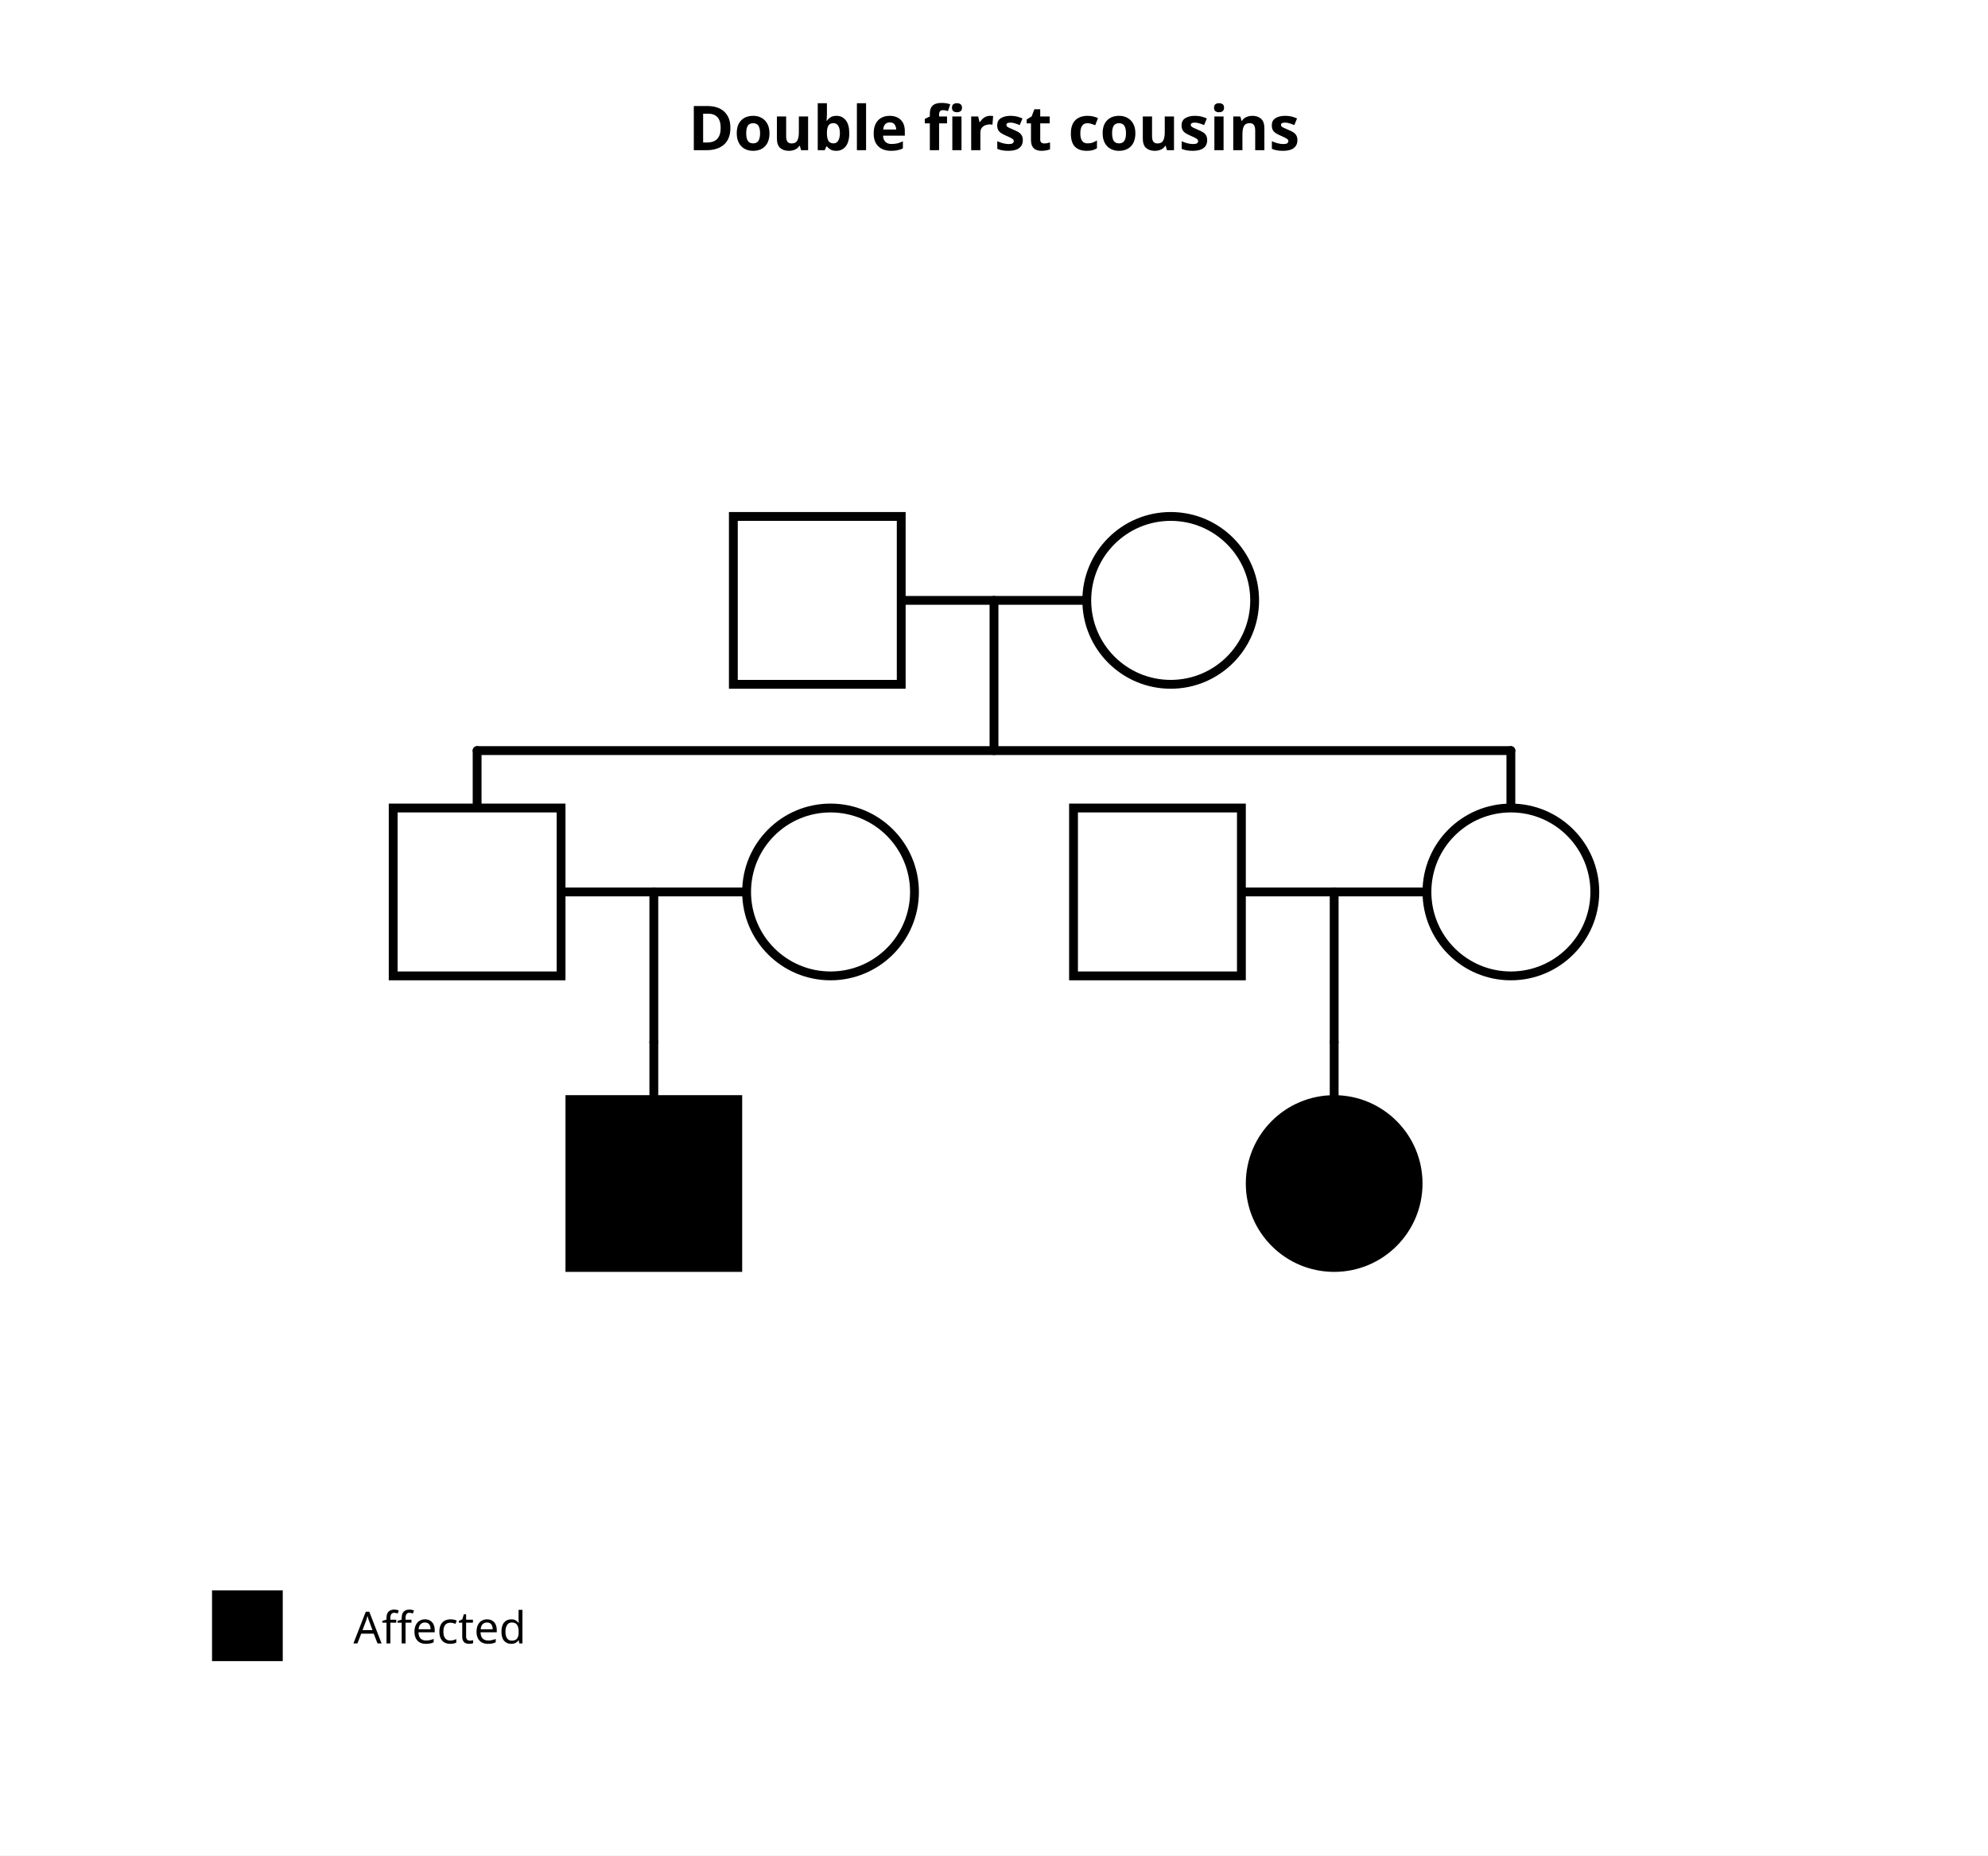
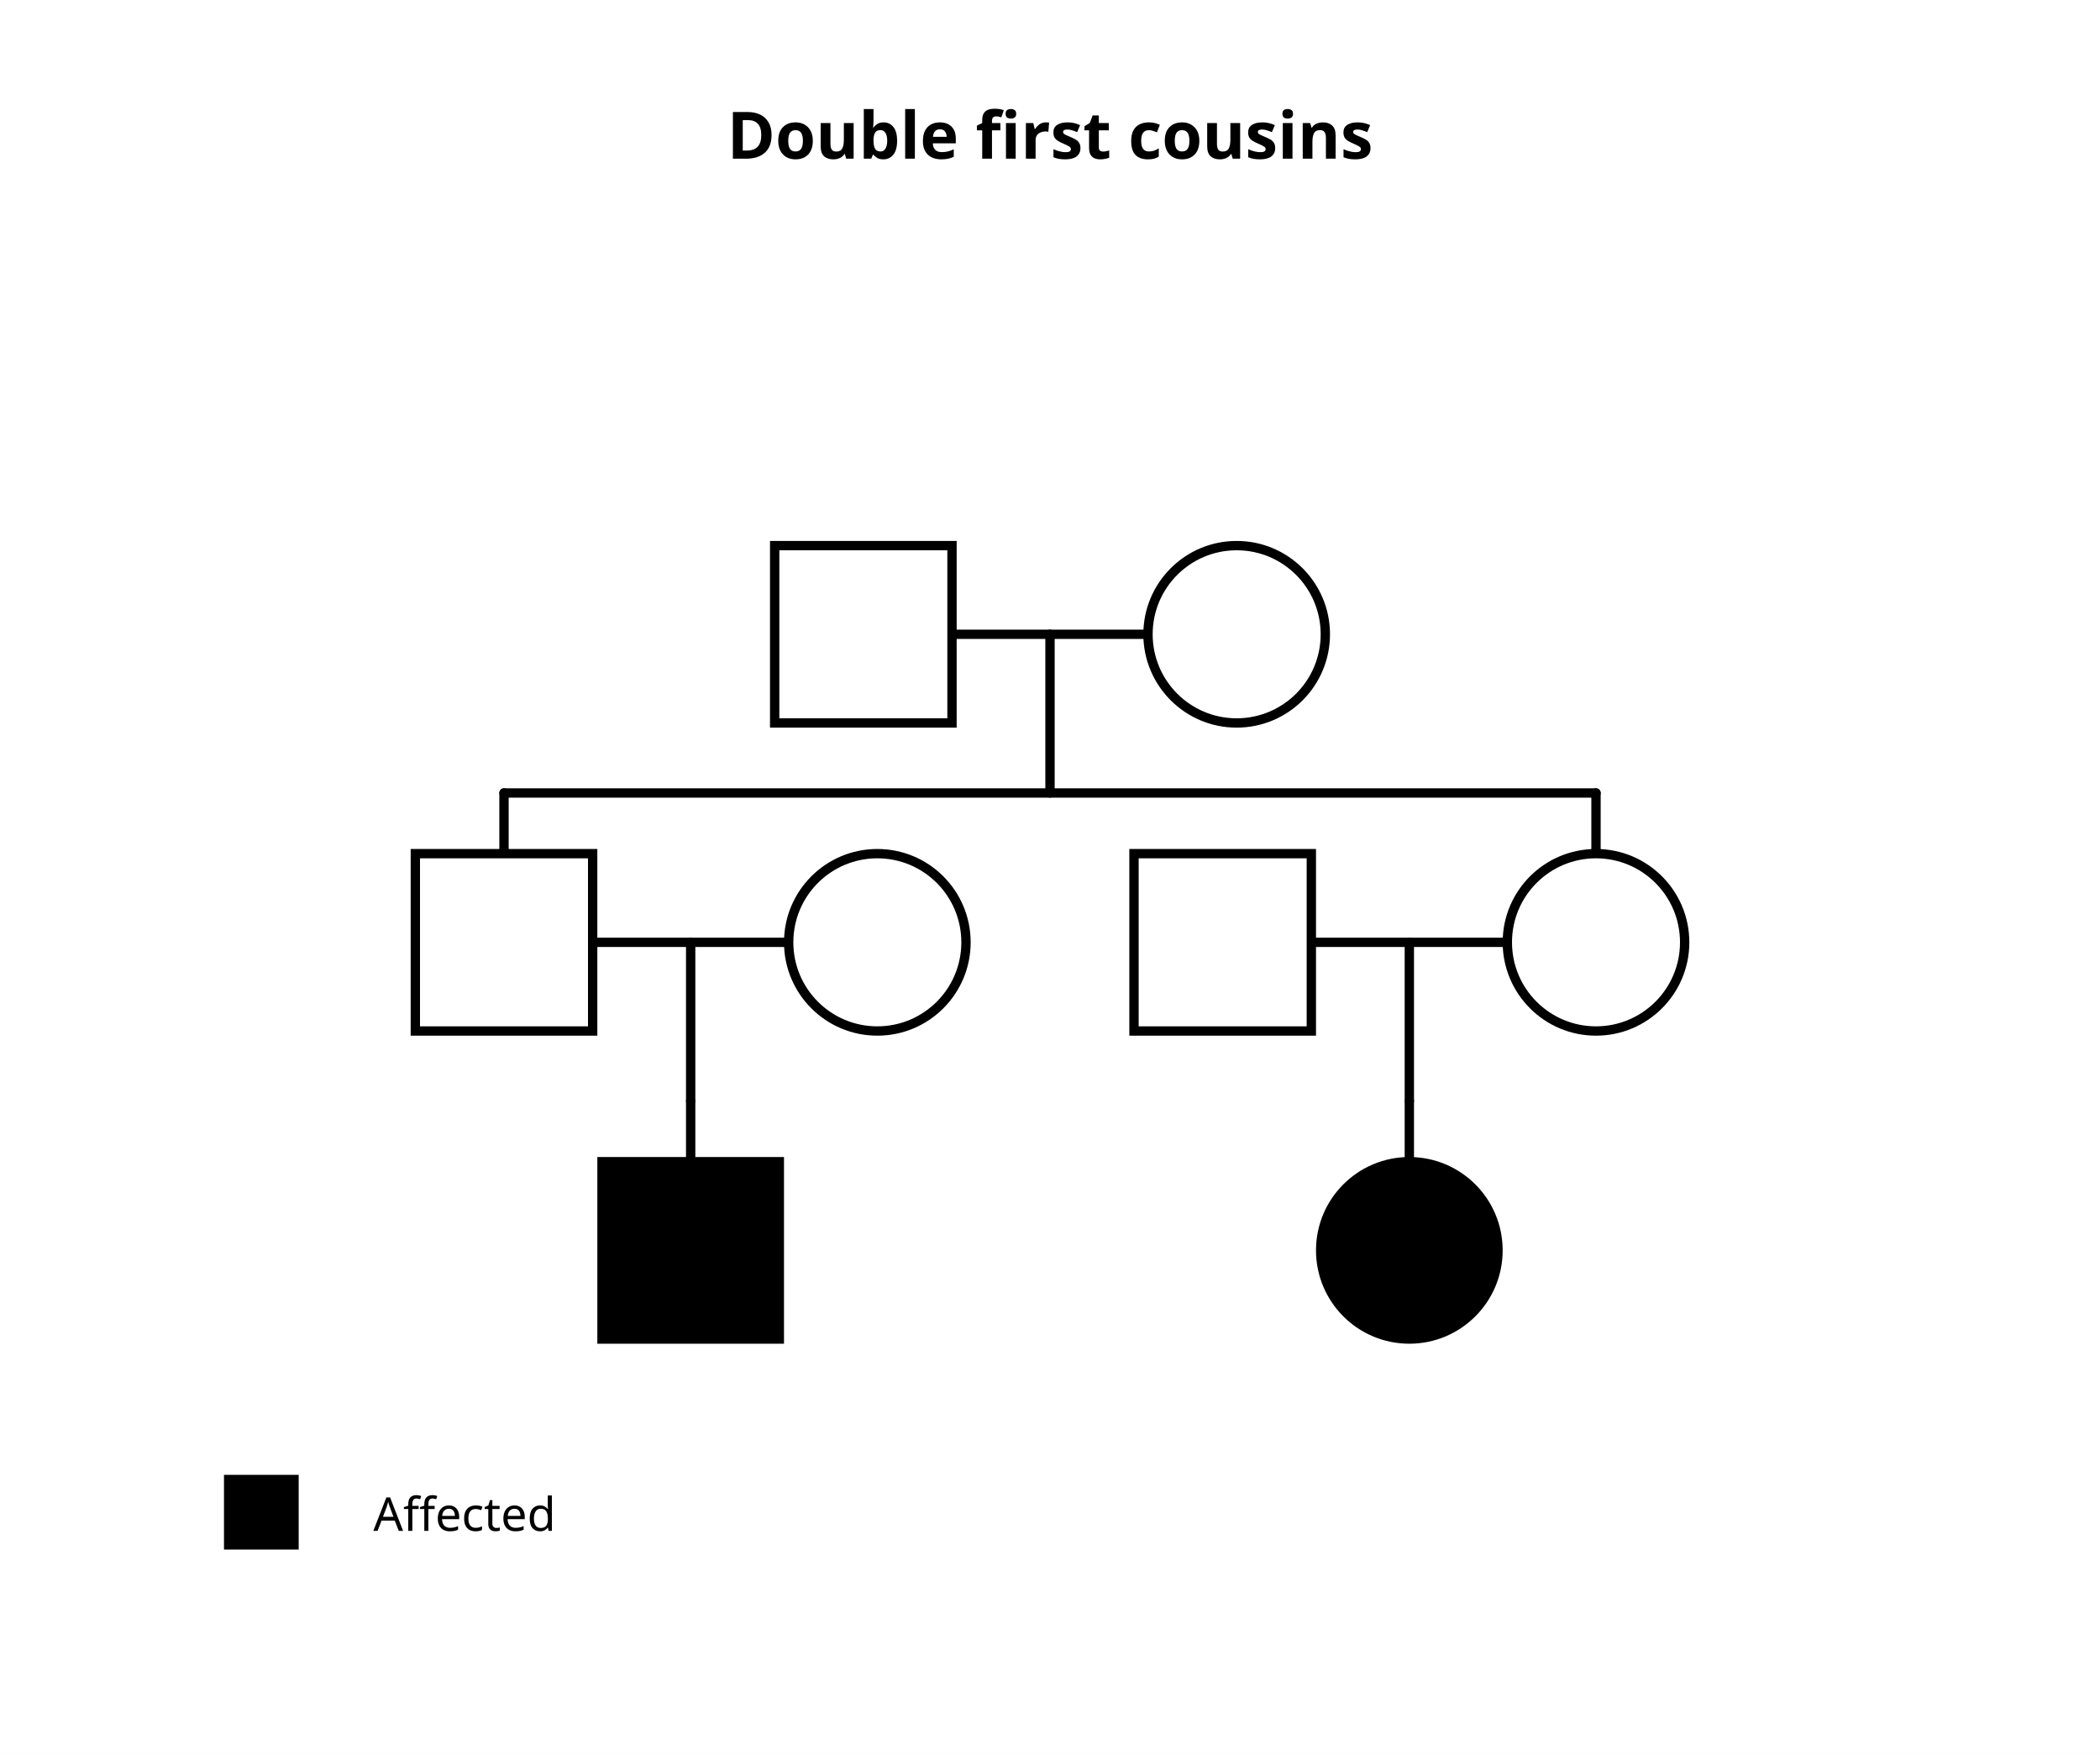
- <svg xmlns="http://www.w3.org/2000/svg" height="420" viewBox="0 0 450 420" width="450">
+ <svg xmlns="http://www.w3.org/2000/svg" height="376" viewBox="0 0 450 376" width="450">
  <defs>
    <marker id="proband-arrowhead" markerHeight="6" markerWidth="6" orient="auto" refX="6" refY="3">
      <path d="M 0 0 L 6 3 L 0 6 Z" fill="black" />
    </marker>
  </defs>
-   <rect fill="white" height="420" width="450" />
+   <rect fill="white" height="376" width="450" />
  <g class="chart-title">
    <text fill="black" font-family="sans-serif" font-size="14" font-weight="bold" style="user-select:none" text-anchor="middle" x="225" y="34">Double first cousins</text>
  </g>
  <g transform="translate(225 15.9)">
    <path d="M -40 120 L 40 120" fill="none" stroke="black" stroke-linecap="round" stroke-width="2" />
    <line fill="none" stroke="black" stroke-linecap="round" stroke-width="2" x1="0" x2="0" y1="120" y2="154" />
    <path d="M -117 154 L 117 154" fill="none" stroke="black" stroke-linecap="round" stroke-width="2" />
    <line fill="none" stroke="black" stroke-linecap="round" stroke-width="2" x1="-117" x2="-117" y1="154" y2="166" />
    <line fill="none" stroke="black" stroke-linecap="round" stroke-width="2" x1="117" x2="117" y1="154" y2="166" />
    <path d="M 37 186 L 117 186" fill="none" stroke="black" stroke-linecap="round" stroke-width="2" />
    <line fill="none" stroke="black" stroke-linecap="round" stroke-width="2" x1="77" x2="77" y1="186" y2="220" />
    <line fill="none" stroke="black" stroke-linecap="round" stroke-width="2" x1="77" x2="77" y1="220" y2="232" />
    <path d="M -117 186 L -37 186" fill="none" stroke="black" stroke-linecap="round" stroke-width="2" />
    <line fill="none" stroke="black" stroke-linecap="round" stroke-width="2" x1="-77" x2="-77" y1="186" y2="220" />
    <line fill="none" stroke="black" stroke-linecap="round" stroke-width="2" x1="-77" x2="-77" y1="220" y2="232" />
    <g transform="translate(-40 120) rotate(0)">
      <g transform="translate(-20 -20)">
        <g>
          <g>
            <rect fill="white" height="38" stroke="black" stroke-width="2" width="38" x="1" y="1" />
          </g>
        </g>
      </g>
    </g>
    <g transform="translate(40 120) rotate(0)">
      <g transform="translate(-20 -20)">
        <g>
          <g>
            <circle cx="20" cy="20" fill="white" r="19" stroke="black" stroke-width="2" />
          </g>
        </g>
      </g>
    </g>
    <g transform="translate(37 186) rotate(0)">
      <g transform="translate(-20 -20)">
        <g>
          <g>
            <rect fill="white" height="38" stroke="black" stroke-width="2" width="38" x="1" y="1" />
          </g>
        </g>
      </g>
    </g>
    <g transform="translate(117 186) rotate(0)">
      <g transform="translate(-20 -20)">
        <g>
          <g>
            <circle cx="20" cy="20" fill="white" r="19" stroke="black" stroke-width="2" />
          </g>
        </g>
      </g>
    </g>
    <g transform="translate(77 252) rotate(0)">
      <g transform="translate(-20 -20)">
        <g>
          <g>
            <circle cx="20" cy="20" fill="black" r="19" stroke="black" stroke-width="2" />
          </g>
        </g>
      </g>
    </g>
    <g transform="translate(-117 186) rotate(0)">
      <g transform="translate(-20 -20)">
        <g>
          <g>
            <rect fill="white" height="38" stroke="black" stroke-width="2" width="38" x="1" y="1" />
          </g>
        </g>
      </g>
    </g>
    <g transform="translate(-37 186) rotate(0)">
      <g transform="translate(-20 -20)">
        <g>
          <g>
            <circle cx="20" cy="20" fill="white" r="19" stroke="black" stroke-width="2" />
          </g>
        </g>
      </g>
    </g>
    <g transform="translate(-77 252) rotate(0)">
      <g transform="translate(-20 -20)">
        <g>
          <g>
            <rect fill="black" height="38" stroke="black" stroke-width="2" width="38" x="1" y="1" />
          </g>
        </g>
      </g>
    </g>
  </g>
-   <g class="pedigree-key" transform="translate(0 356)">
+   <g class="pedigree-key" data-box="40 312 88 24" data-key-position="bottom-left" transform="translate(0 312)">
    <g transform="translate(56 12) scale(0.667) translate(-14 -14)">
      <svg height="28" viewBox="-2 -2 28 28" width="28">
        <rect fill="black" height="22" stroke="black" stroke-width="2" width="22" x="1" y="1" />
      </svg>
    </g>
    <text fill="black" font-family="sans-serif" font-size="10" x="80" y="16">Affected</text>
  </g>
</svg>
